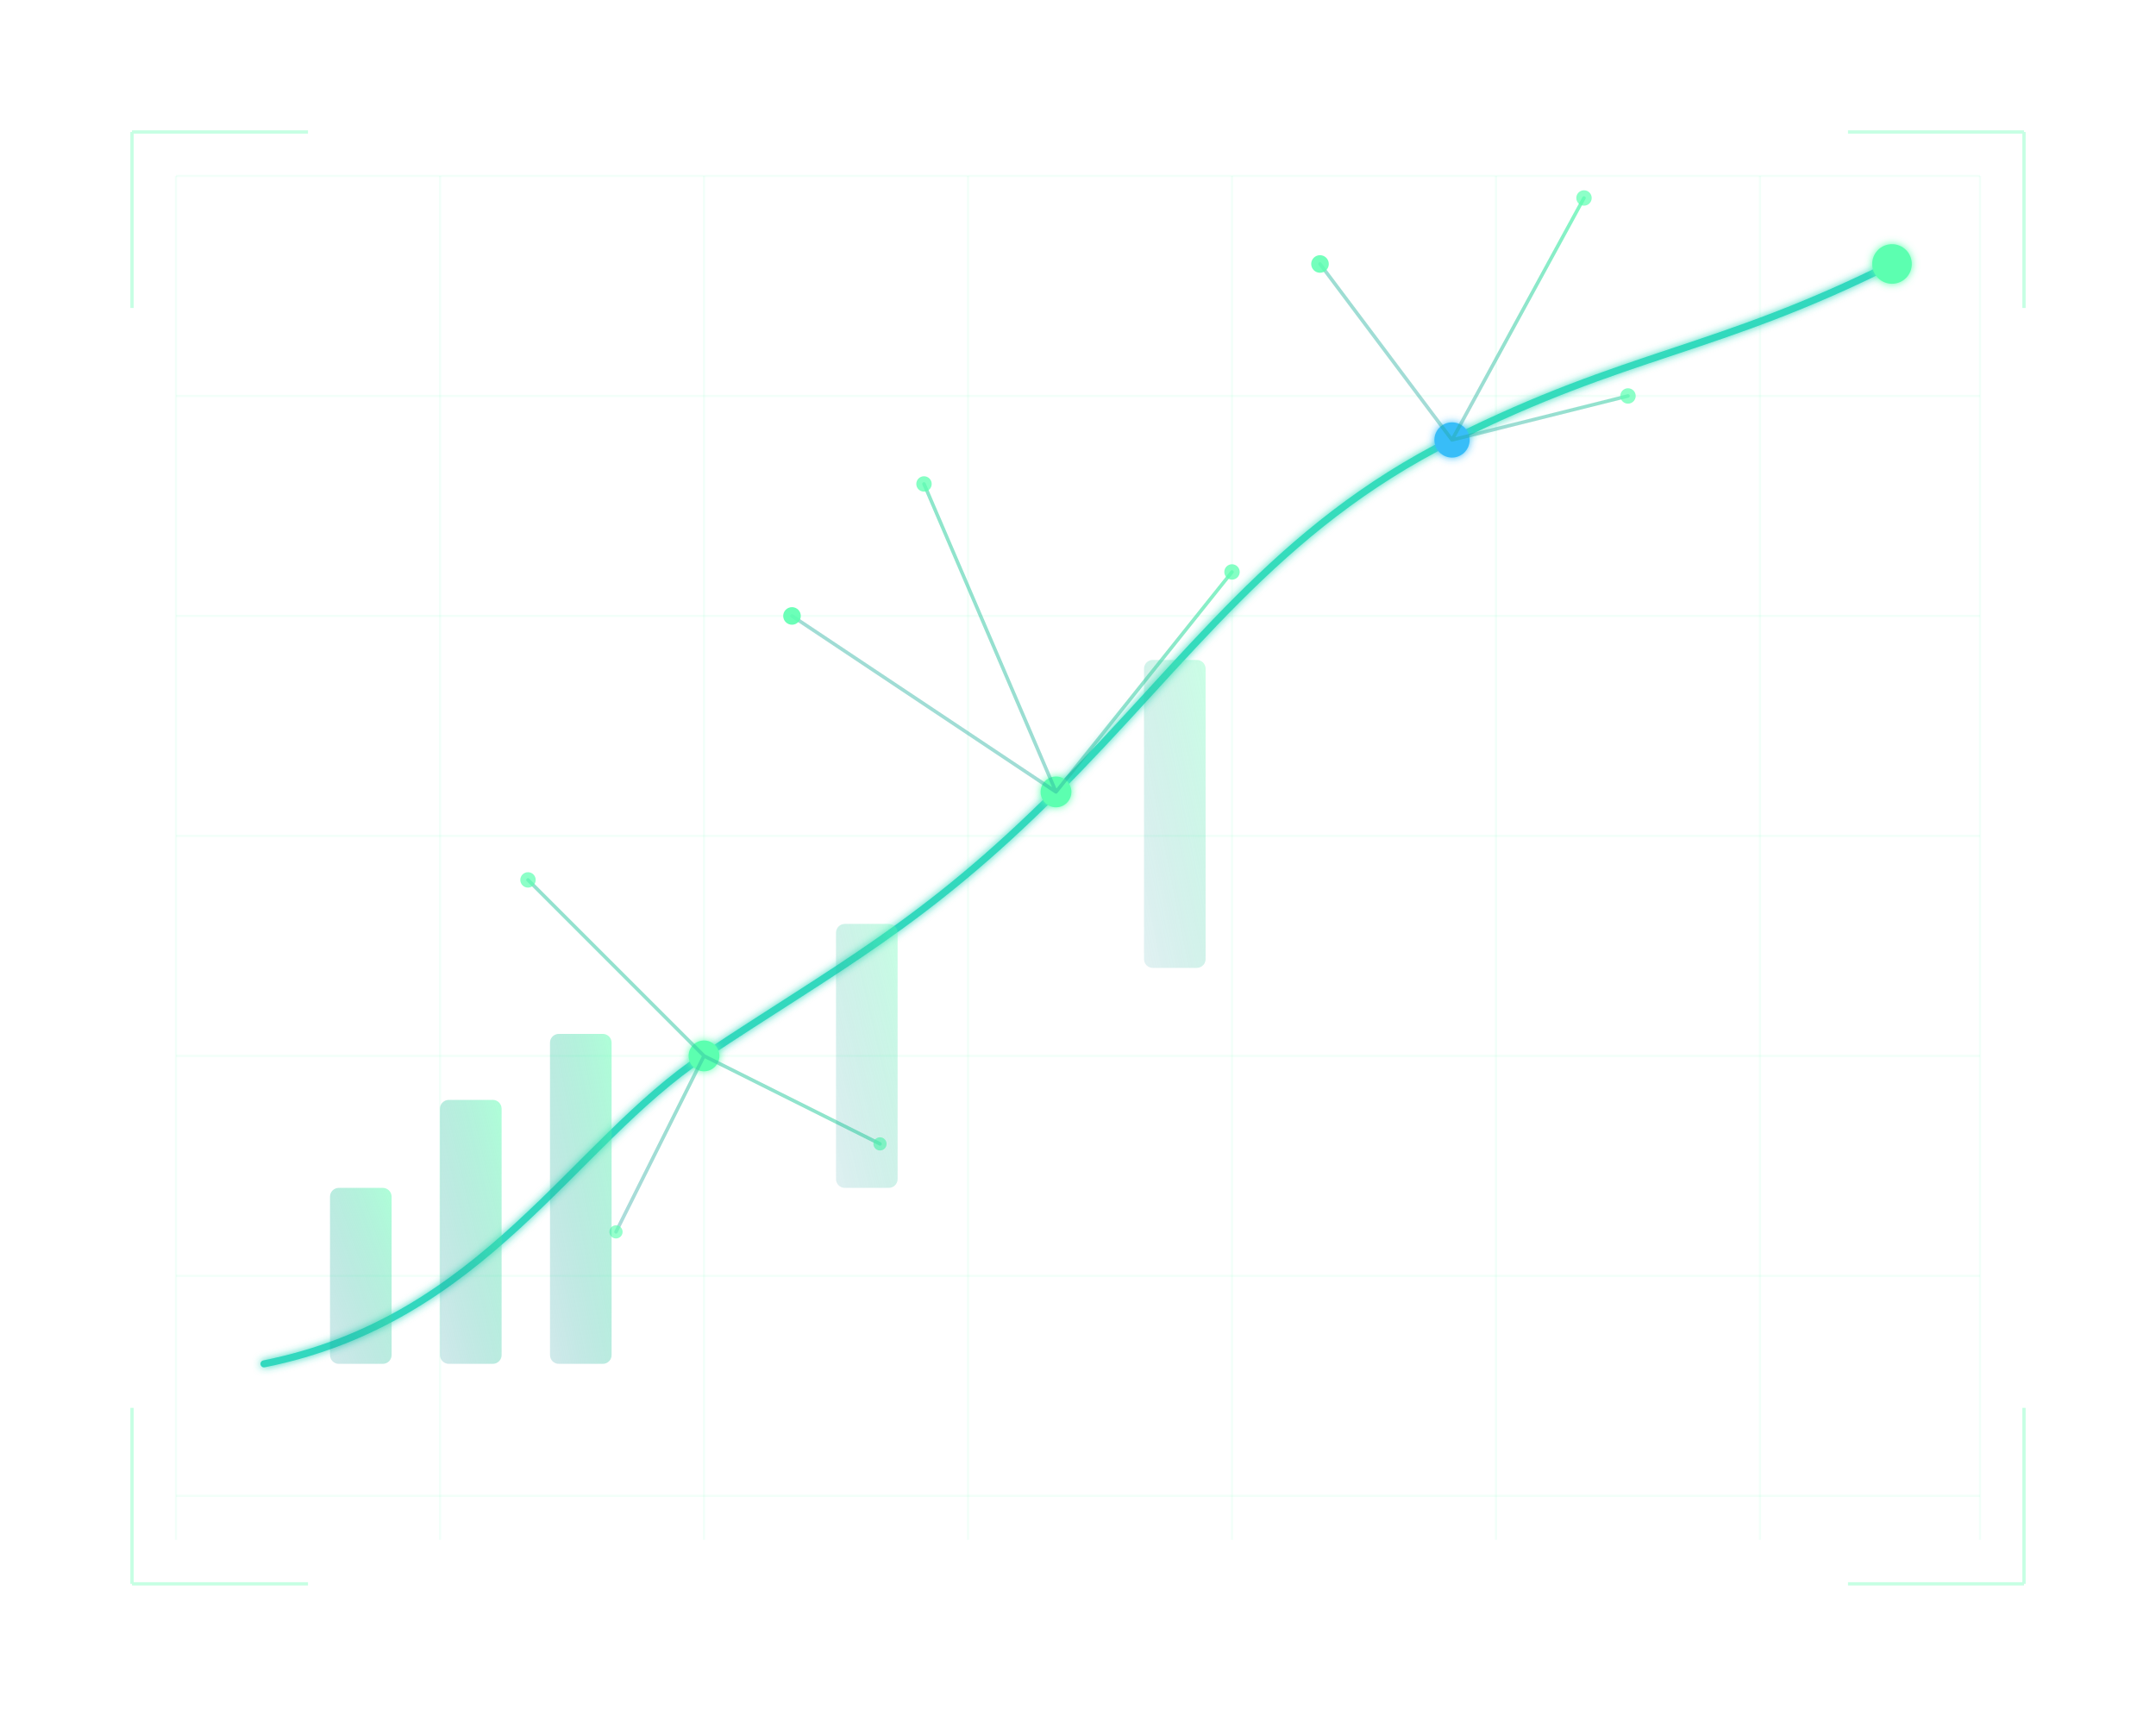
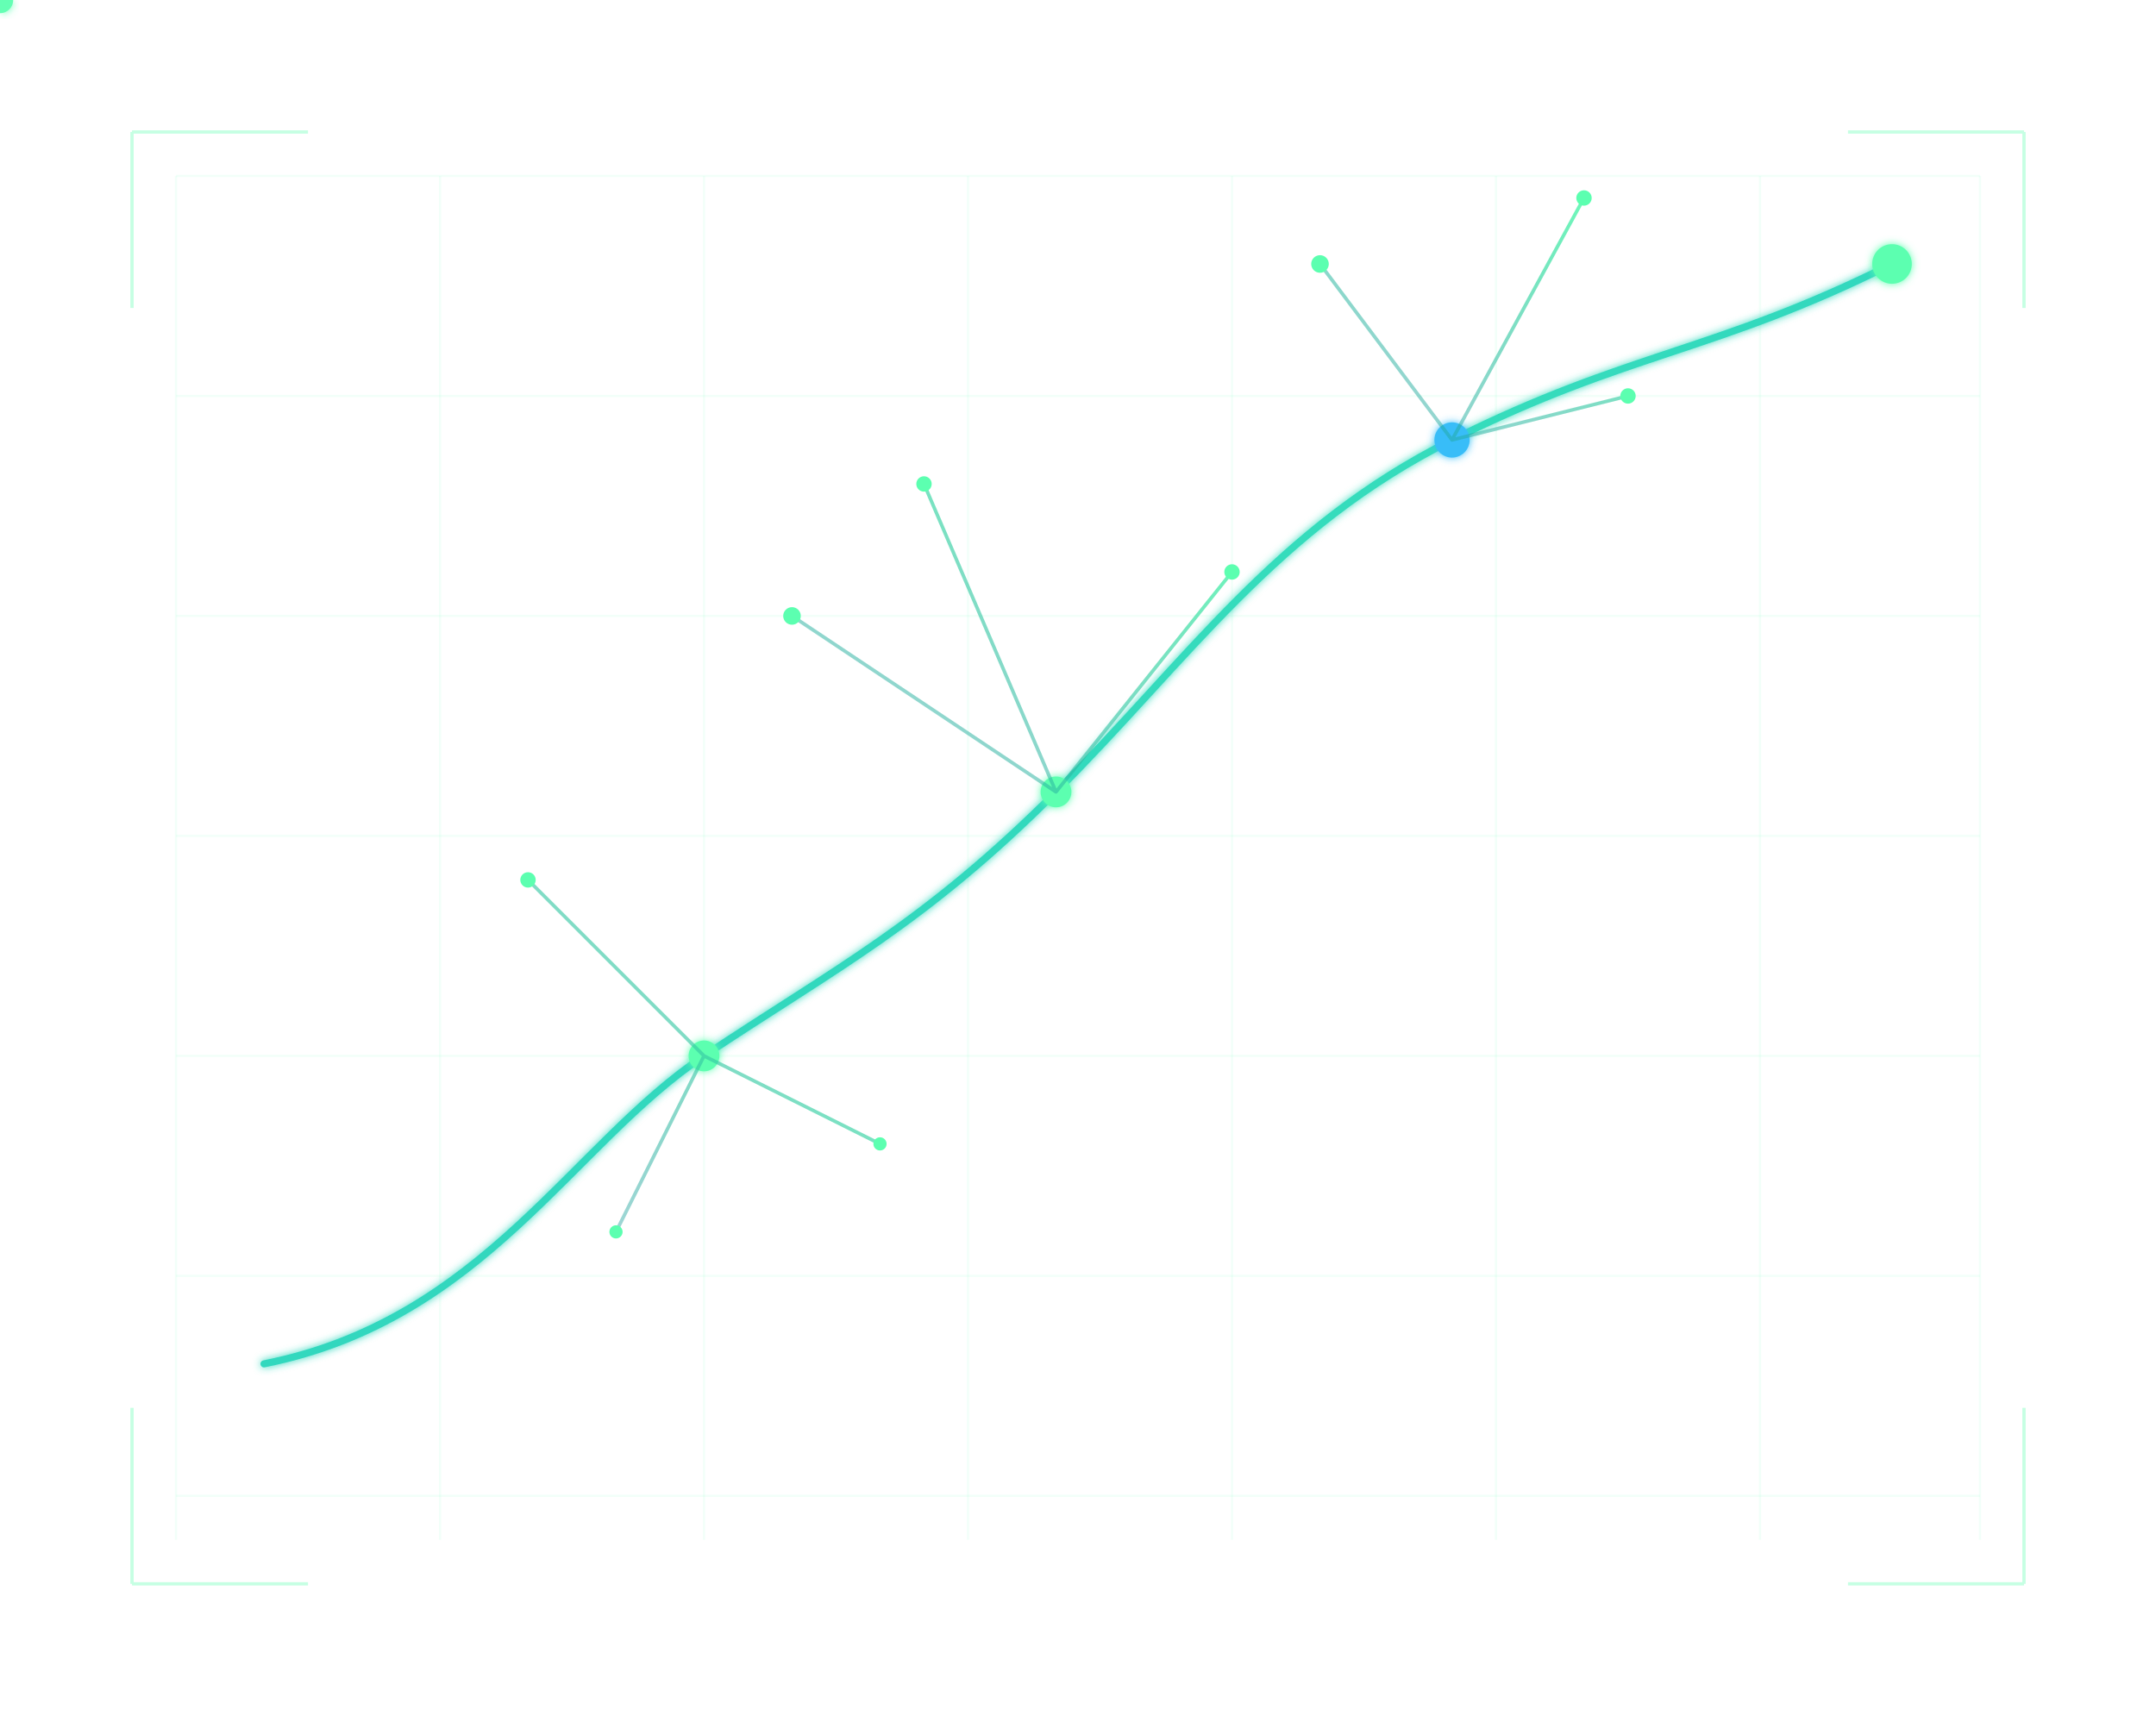
<svg xmlns="http://www.w3.org/2000/svg" viewBox="0 0 980 780" fill="none" aria-hidden="true">
  <defs>
    <linearGradient id="gNeon" x1="0" y1="0" x2="1" y2="1">
-       <stop offset="0%" stop-color="#5CFFB0" />
-       <stop offset="55%" stop-color="#2dd4bf" />
-       <stop offset="100%" stop-color="#38bdf8" />
+       <stop offset="0%" stop-color="#5CFFB0">
+         <animate attributeName="stop-color" values="#5CFFB0;#38bdf8;#5CFFB0" dur="6s" repeatCount="indefinite" />
+       </stop>
+       <stop offset="55%" stop-color="#2dd4bf">
+         <animate attributeName="stop-color" values="#2dd4bf;#5CFFB0;#2dd4bf" dur="6s" repeatCount="indefinite" />
+       </stop>
+       <stop offset="100%" stop-color="#38bdf8">
+         <animate attributeName="stop-color" values="#38bdf8;#5CFFB0;#38bdf8" dur="7s" repeatCount="indefinite" />
+       </stop>
    </linearGradient>
    <linearGradient id="gSoft" x1="0" y1="1" x2="1" y2="0">
      <stop offset="0%" stop-color="#0f8f97" stop-opacity=".35" />
      <stop offset="100%" stop-color="#5CFFB0" stop-opacity=".9" />
    </linearGradient>
    <filter id="glow" x="-20%" y="-20%" width="140%" height="140%">
      <feGaussianBlur stdDeviation="1.8" result="b" />
      <feMerge>
        <feMergeNode in="b" />
        <feMergeNode in="SourceGraphic" />
      </feMerge>
    </filter>
  </defs>
  <g stroke="#5CFFB0" stroke-opacity=".08" stroke-width="1">
-     <path d="M80 80 H900 M80 180 H900 M80 280 H900 M80 380 H900 M80 480 H900 M80 580 H900 M80 680 H900" />
-     <path d="M80 80 V700 M200 80 V700 M320 80 V700 M440 80 V700 M560 80 V700 M680 80 V700 M800 80 V700 M900 80 V700" />
+     <g>
+       <path d="M80 80 H900 M80 180 H900 M80 280 H900 M80 380 H900 M80 480 H900 M80 580 H900 M80 680 H900" />
+       <path d="M80 80 V700 M200 80 V700 M320 80 V700 M440 80 V700 M560 80 V700 M680 80 V700 M800 80 V700 M900 80 V700" />
+       <animateTransform attributeName="transform" type="translate" values="0 0; 0 -8; 0 0" dur="12s" repeatCount="indefinite" />
+     </g>
  </g>
-   <path filter="url(#glow)" stroke="url(#gNeon)" stroke-width="3.2" stroke-linecap="round" d="M120 620 C 220 600, 260 520, 320 480 S 420 420, 480 360 S 580 240, 660 200 S 780 160, 860 120" />
+   <path id="curve" filter="url(#glow)" stroke="url(#gNeon)" stroke-width="3.2" stroke-linecap="round" stroke-dasharray="1200" stroke-dashoffset="0" d="M120 620 C 220 600, 260 520, 320 480 S 420 420, 480 360 S 580 240, 660 200 S 780 160, 860 120">
+     <animate attributeName="stroke-dashoffset" values="1200;0;0" keyTimes="0;0.45;1" dur="4.5s" fill="freeze" />
+     <animate attributeName="opacity" values="0.55;1;0.75;1" dur="5s" repeatCount="indefinite" begin="4s" />
+   </path>
+   <circle r="6" fill="#5CFFB0" filter="url(#glow)" opacity=".95">
+     <animateMotion dur="5.5s" repeatCount="indefinite" path="M120 620 C 220 600, 260 520, 320 480 S 420 420, 480 360 S 580 240, 660 200 S 780 160, 860 120" />
+     <animate attributeName="r" values="4;8;4" dur="1.2s" repeatCount="indefinite" />
+   </circle>
  <g filter="url(#glow)">
-     <circle cx="320" cy="480" r="7" fill="#5CFFB0" />
-     <circle cx="480" cy="360" r="7" fill="#5CFFB0" />
-     <circle cx="660" cy="200" r="8" fill="#38bdf8" />
-     <circle cx="860" cy="120" r="9" fill="#5CFFB0" />
+     <circle cx="320" cy="480" r="7" fill="#5CFFB0">
+       <animate attributeName="r" values="6;9;6" dur="2.4s" repeatCount="indefinite" />
+       <animate attributeName="opacity" values="0.7;1;0.7" dur="2.4s" repeatCount="indefinite" />
+     </circle>
+     <circle cx="480" cy="360" r="7" fill="#5CFFB0">
+       <animate attributeName="r" values="6;10;6" dur="2.8s" begin="0.4s" repeatCount="indefinite" />
+       <animate attributeName="opacity" values="0.7;1;0.7" dur="2.8s" begin="0.4s" repeatCount="indefinite" />
+     </circle>
+     <circle cx="660" cy="200" r="8" fill="#38bdf8">
+       <animate attributeName="r" values="7;11;7" dur="3s" begin="0.8s" repeatCount="indefinite" />
+     </circle>
+     <circle cx="860" cy="120" r="9" fill="#5CFFB0">
+       <animate attributeName="r" values="8;12;8" dur="2.6s" begin="1.1s" repeatCount="indefinite" />
+       <animate attributeName="opacity" values="0.75;1;0.75" dur="2.6s" begin="1.1s" repeatCount="indefinite" />
+     </circle>
  </g>
-   <g stroke="url(#gSoft)" stroke-width="1.6" stroke-linecap="round" opacity=".85">
-     <path d="M480 360 L360 280 M480 360 L420 220 M480 360 L560 260" />
-     <path d="M660 200 L600 120 M660 200 L720 90 M660 200 L740 180" />
-     <path d="M320 480 L240 400 M320 480 L280 560 M320 480 L400 520" />
+   <g stroke="url(#gSoft)" stroke-width="1.6" stroke-linecap="round">
+     <path d="M480 360 L360 280 M480 360 L420 220 M480 360 L560 260">
+       <animate attributeName="opacity" values="0.35;0.95;0.35" dur="4s" repeatCount="indefinite" />
+     </path>
+     <path d="M660 200 L600 120 M660 200 L720 90 M660 200 L740 180">
+       <animate attributeName="opacity" values="0.3;0.9;0.3" dur="4.5s" begin="0.5s" repeatCount="indefinite" />
+     </path>
+     <path d="M320 480 L240 400 M320 480 L280 560 M320 480 L400 520">
+       <animate attributeName="opacity" values="0.3;0.85;0.3" dur="5s" begin="1s" repeatCount="indefinite" />
+     </path>
  </g>
  <g fill="#5CFFB0">
-     <circle cx="360" cy="280" r="4" opacity=".9" />
-     <circle cx="420" cy="220" r="3.5" opacity=".75" />
-     <circle cx="560" cy="260" r="3.5" opacity=".75" />
-     <circle cx="600" cy="120" r="4" opacity=".85" />
-     <circle cx="720" cy="90" r="3.5" opacity=".7" />
-     <circle cx="740" cy="180" r="3.5" opacity=".7" />
-     <circle cx="240" cy="400" r="3.5" opacity=".7" />
-     <circle cx="280" cy="560" r="3" opacity=".65" />
-     <circle cx="400" cy="520" r="3" opacity=".65" />
+     <circle cx="360" cy="280" r="4">
+       <animate attributeName="opacity" values="0.4;1;0.4" dur="2.2s" repeatCount="indefinite" />
+     </circle>
+     <circle cx="420" cy="220" r="3.5">
+       <animate attributeName="opacity" values="0.35;1;0.35" dur="2.6s" begin="0.3s" repeatCount="indefinite" />
+     </circle>
+     <circle cx="560" cy="260" r="3.5">
+       <animate attributeName="opacity" values="0.35;1;0.35" dur="2.4s" begin="0.6s" repeatCount="indefinite" />
+     </circle>
+     <circle cx="600" cy="120" r="4">
+       <animate attributeName="opacity" values="0.4;1;0.4" dur="2.8s" begin="0.2s" repeatCount="indefinite" />
+     </circle>
+     <circle cx="720" cy="90" r="3.5">
+       <animate attributeName="opacity" values="0.3;1;0.3" dur="2.5s" begin="0.7s" repeatCount="indefinite" />
+     </circle>
+     <circle cx="740" cy="180" r="3.5">
+       <animate attributeName="opacity" values="0.3;0.95;0.3" dur="2.7s" begin="1s" repeatCount="indefinite" />
+     </circle>
+     <circle cx="240" cy="400" r="3.5">
+       <animate attributeName="opacity" values="0.35;0.95;0.35" dur="3s" begin="0.4s" repeatCount="indefinite" />
+     </circle>
+     <circle cx="280" cy="560" r="3">
+       <animate attributeName="opacity" values="0.3;0.9;0.3" dur="2.9s" begin="0.9s" repeatCount="indefinite" />
+     </circle>
+     <circle cx="400" cy="520" r="3">
+       <animate attributeName="opacity" values="0.3;0.9;0.3" dur="2.3s" begin="1.2s" repeatCount="indefinite" />
+     </circle>
  </g>
  <g stroke="#5CFFB0" stroke-opacity=".35" stroke-width="1.5">
    <path d="M60 60 H140 M60 60 V140" />
    <path d="M920 60 H840 M920 60 V140" />
    <path d="M60 720 H140 M60 720 V640" />
    <path d="M920 720 H840 M920 720 V640" />
  </g>
  <g fill="url(#gSoft)" opacity=".55">
-     <rect x="150" y="540" width="28" height="80" rx="4" />
-     <rect x="200" y="500" width="28" height="120" rx="4" />
-     <rect x="250" y="470" width="28" height="150" rx="4" />
-     <rect x="380" y="420" width="28" height="120" rx="4" opacity=".7" />
-     <rect x="520" y="300" width="28" height="140" rx="4" opacity=".65" />
+     <rect x="150" y="620" width="28" height="0" rx="4">
+       <animate attributeName="y" values="620;540;540" keyTimes="0;0.5;1" dur="3s" fill="freeze" />
+       <animate attributeName="height" values="0;80;80" keyTimes="0;0.5;1" dur="3s" fill="freeze" />
+     </rect>
+     <rect x="200" y="620" width="28" height="0" rx="4">
+       <animate attributeName="y" values="620;500;500" keyTimes="0;0.5;1" dur="3.2s" begin="0.15s" fill="freeze" />
+       <animate attributeName="height" values="0;120;120" keyTimes="0;0.5;1" dur="3.2s" begin="0.15s" fill="freeze" />
+     </rect>
+     <rect x="250" y="620" width="28" height="0" rx="4">
+       <animate attributeName="y" values="620;470;470" keyTimes="0;0.5;1" dur="3.4s" begin="0.3s" fill="freeze" />
+       <animate attributeName="height" values="0;150;150" keyTimes="0;0.5;1" dur="3.4s" begin="0.3s" fill="freeze" />
+     </rect>
+     <rect x="380" y="540" width="28" height="0" rx="4" opacity=".7">
+       <animate attributeName="y" values="540;420;420" keyTimes="0;0.5;1" dur="3.5s" begin="0.45s" fill="freeze" />
+       <animate attributeName="height" values="0;120;120" keyTimes="0;0.5;1" dur="3.5s" begin="0.45s" fill="freeze" />
+     </rect>
+     <rect x="520" y="440" width="28" height="0" rx="4" opacity=".65">
+       <animate attributeName="y" values="440;300;300" keyTimes="0;0.5;1" dur="3.6s" begin="0.6s" fill="freeze" />
+       <animate attributeName="height" values="0;140;140" keyTimes="0;0.5;1" dur="3.6s" begin="0.6s" fill="freeze" />
+     </rect>
  </g>
</svg>
